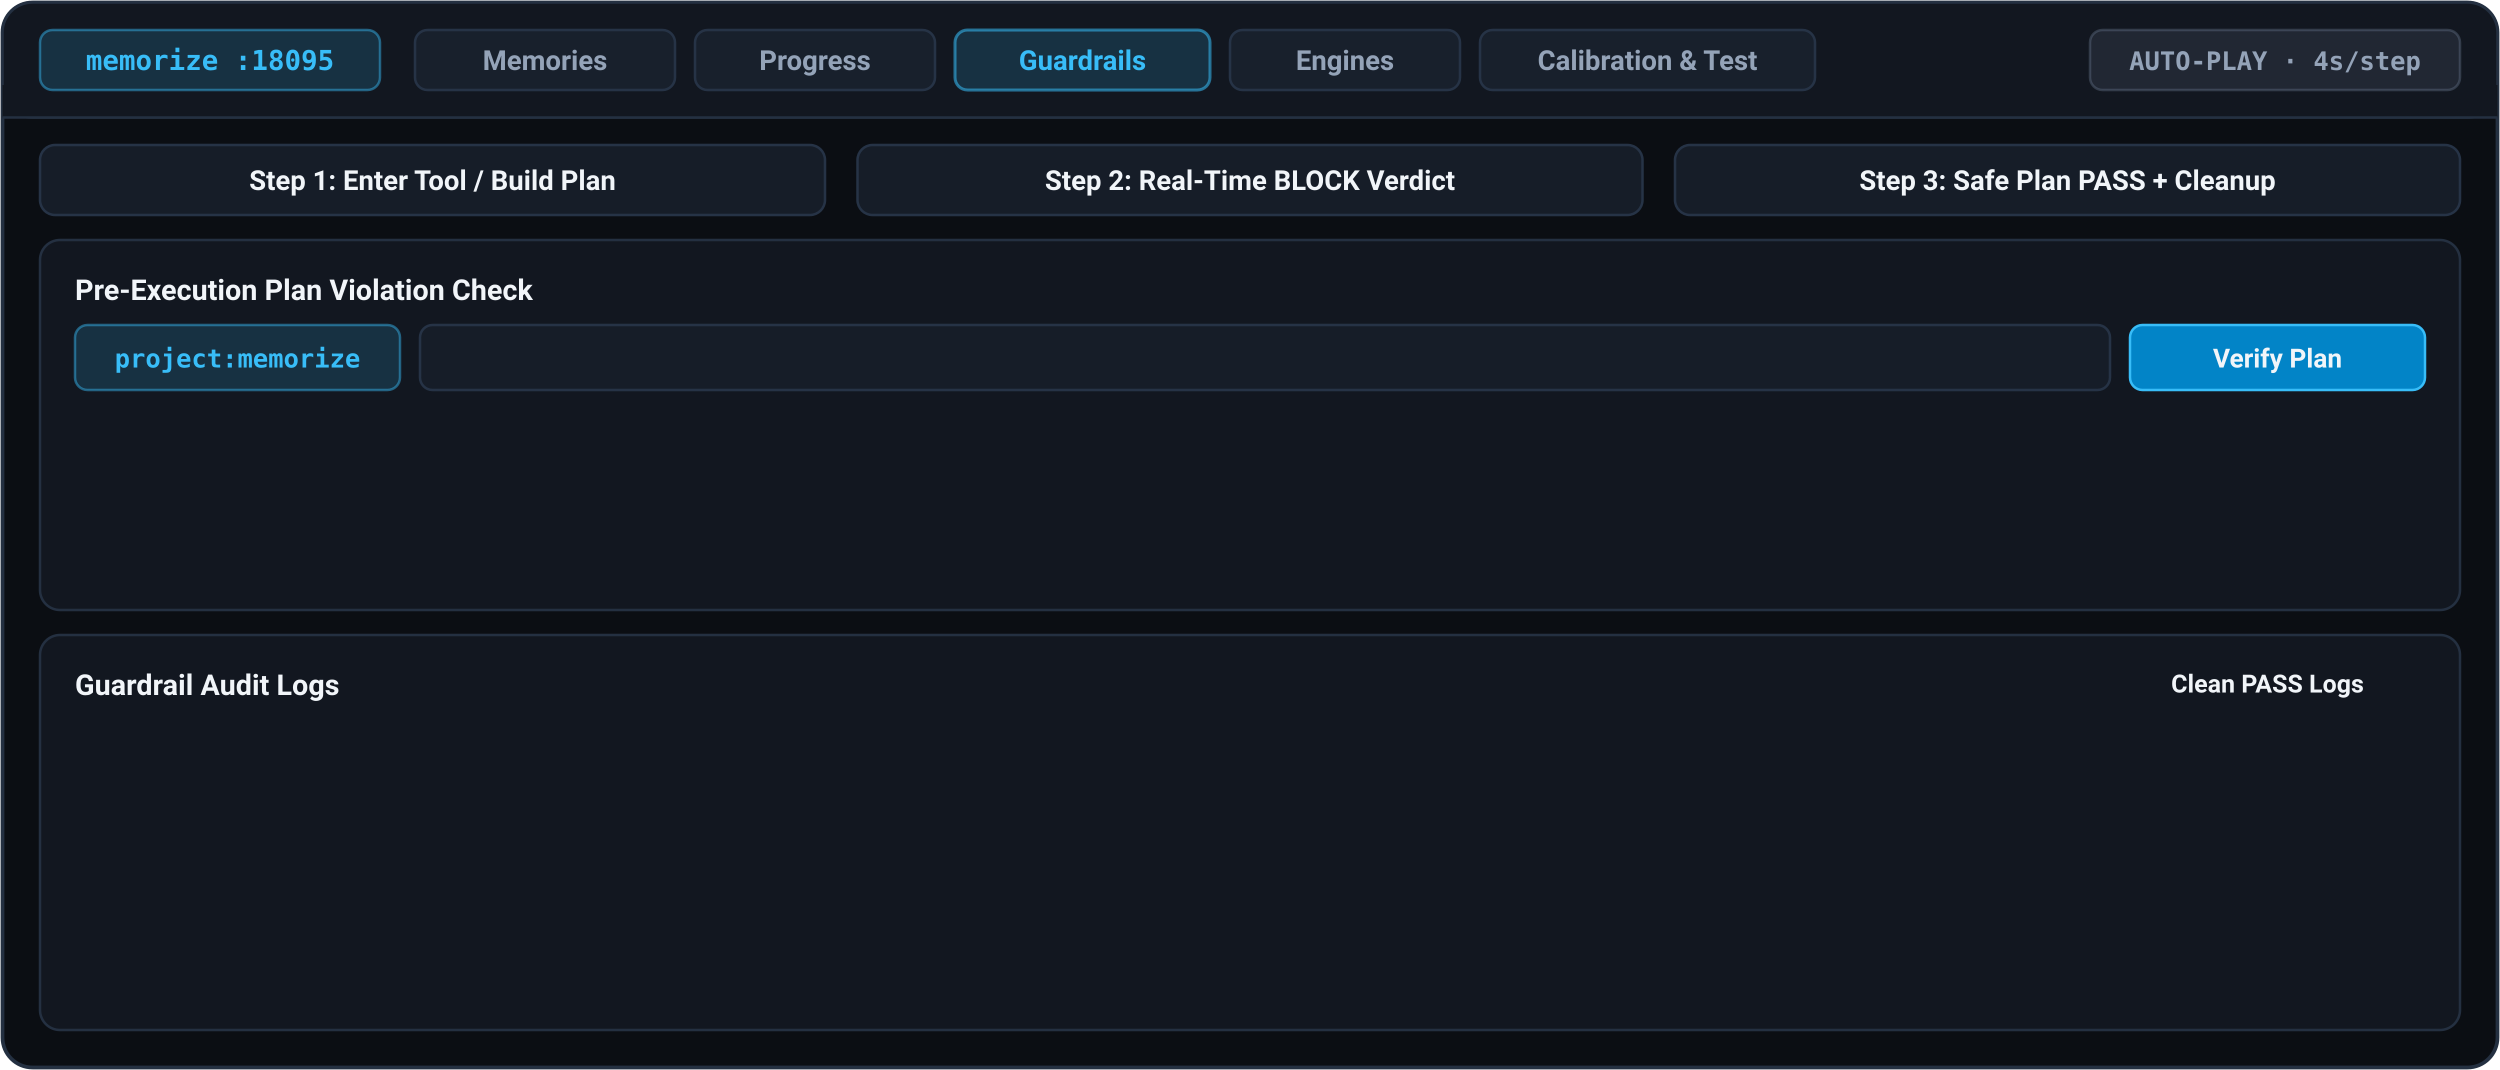
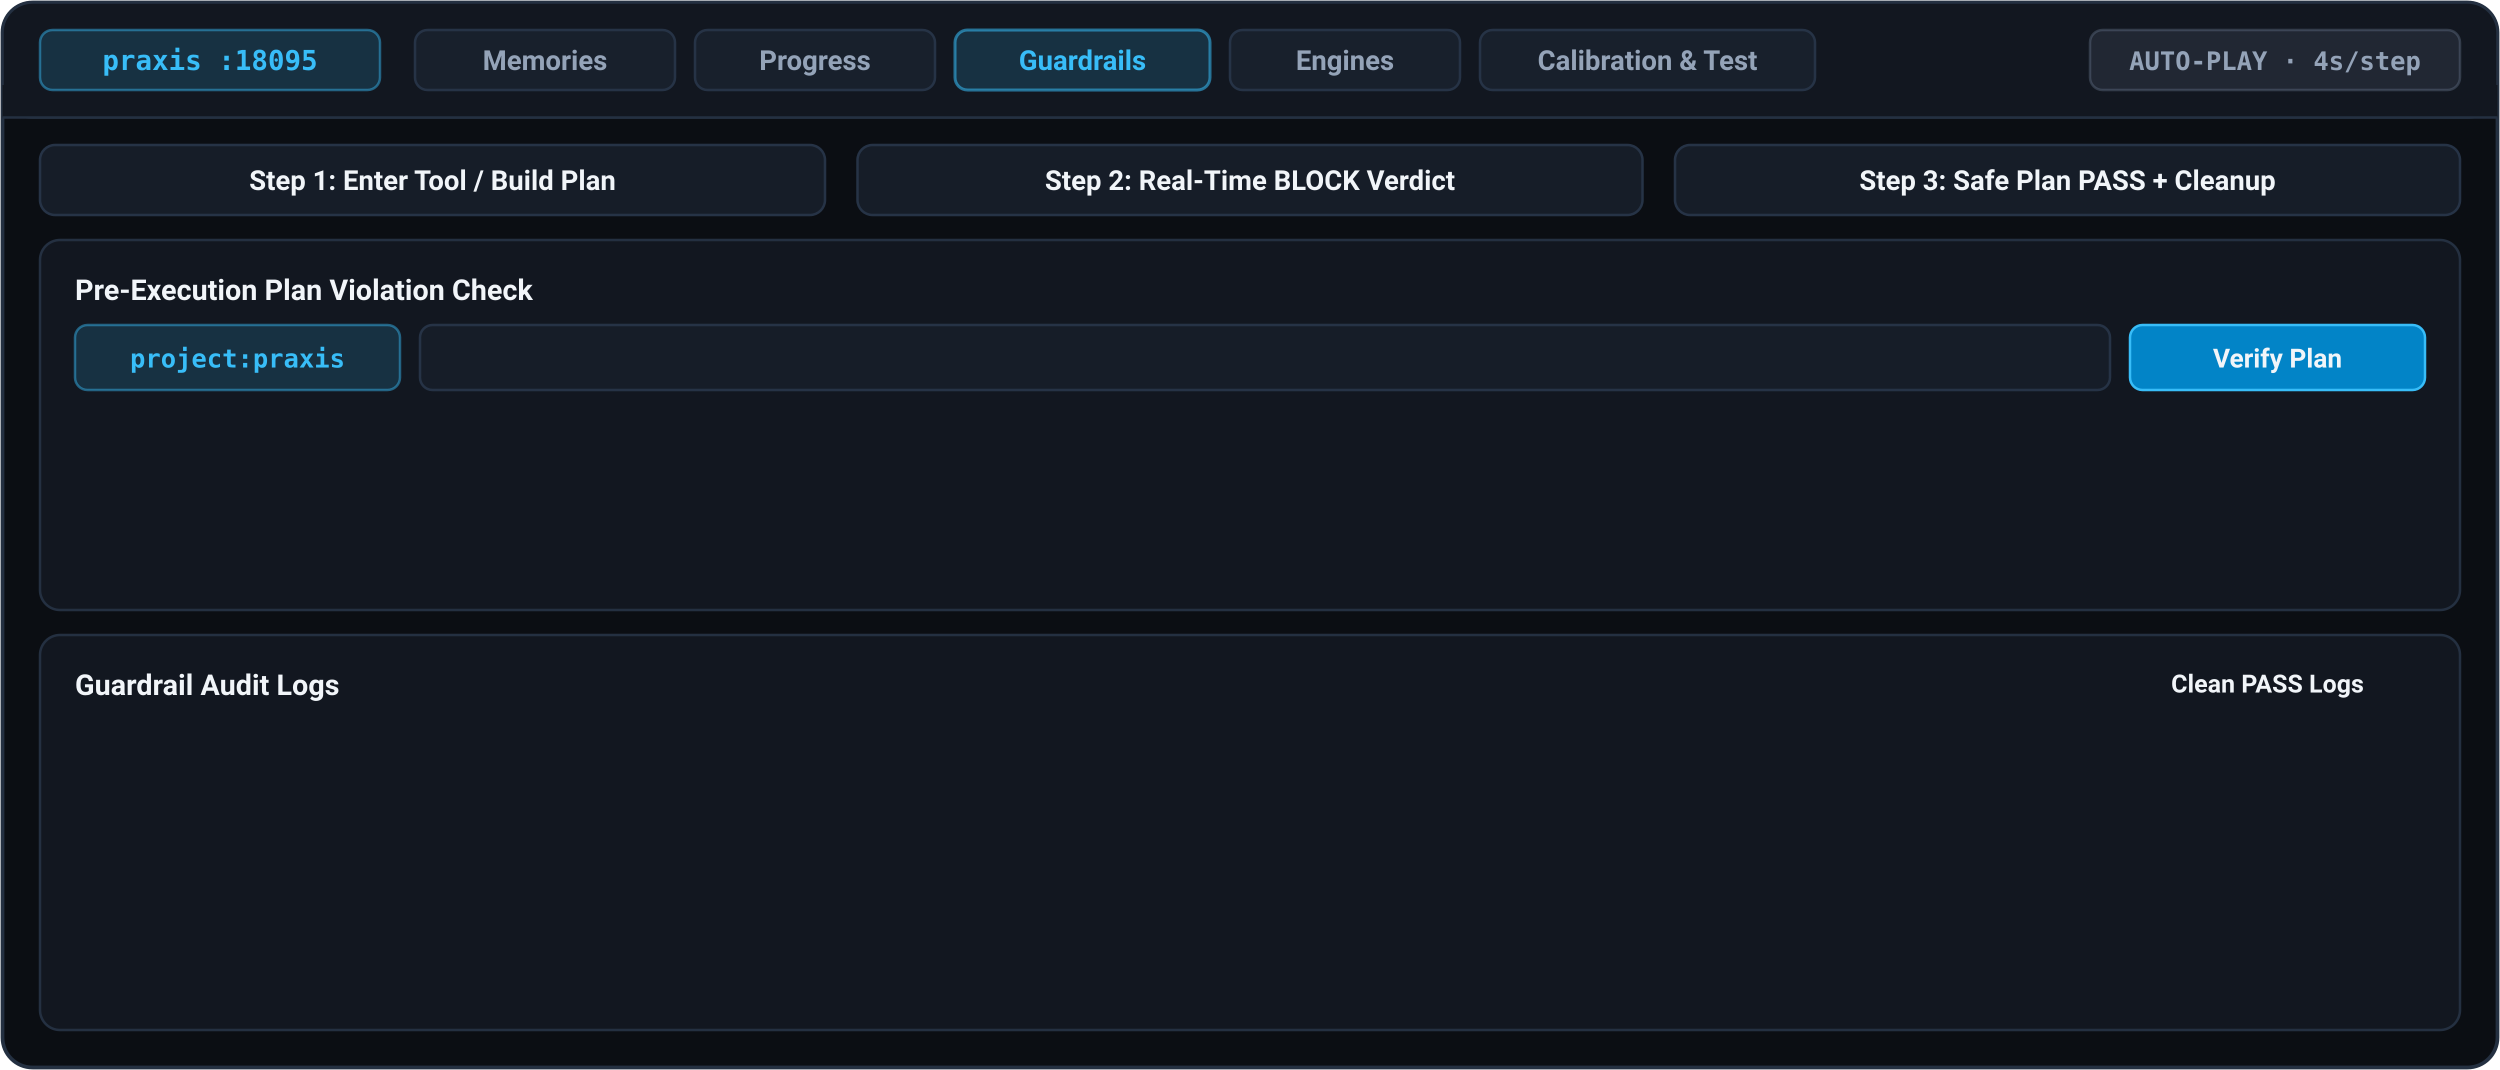
- <svg xmlns="http://www.w3.org/2000/svg" viewBox="0 0 1000 428" width="100%" height="100%" role="img" aria-label="Memorize Console Tab 3 Guardrails Simulation">
+ <svg xmlns="http://www.w3.org/2000/svg" viewBox="0 0 1000 428" width="100%" height="100%" role="img" aria-label="Praxis Console Tab 3 Guardrails Simulation">
  <style>
    .outer { fill: #0b0e13; stroke: #243041; stroke-width: 1.5; }
    .topbar { fill: #121720; stroke: #243041; stroke-width: 1; }
    .card { fill: #121720; stroke: #243041; stroke-width: 1; }
    .sub { fill: #161d28; stroke: #263346; stroke-width: 1; }
    .sub-hi { fill: rgba(56, 189, 248, 0.10); stroke: rgba(56, 189, 248, 0.45); stroke-width: 1.2; }
    .sub-ok { fill: rgba(16, 185, 129, 0.10); stroke: rgba(16, 185, 129, 0.45); stroke-width: 1.2; }
    .sub-warn { fill: rgba(245, 158, 11, 0.10); stroke: rgba(245, 158, 11, 0.45); stroke-width: 1.2; }
    .sub-err { fill: rgba(239, 68, 68, 0.10); stroke: rgba(239, 68, 68, 0.48); stroke-width: 1.2; }
    .pill-idle { fill: #18202c; stroke: #263346; stroke-width: 1; }
    .pill-act { fill: rgba(56, 189, 248, 0.16); stroke: rgba(56, 189, 248, 0.55); stroke-width: 1.2; }
    .b-ok { fill: rgba(16, 185, 129, 0.16); stroke: rgba(16, 185, 129, 0.45); stroke-width: 1; }
    .b-err { fill: rgba(239, 68, 68, 0.16); stroke: rgba(239, 68, 68, 0.45); stroke-width: 1; }
    .b-warn { fill: rgba(245, 158, 11, 0.16); stroke: rgba(245, 158, 11, 0.45); stroke-width: 1; }
    .b-info { fill: rgba(56, 189, 248, 0.16); stroke: rgba(56, 189, 248, 0.45); stroke-width: 1; }
    .b-mut { fill: rgba(100, 116, 139, 0.18); stroke: rgba(100, 116, 139, 0.4); stroke-width: 1; }
    .sans { font-family: -apple-system, BlinkMacSystemFont, "Segoe UI", "Apple SD Gothic Neo", "Noto Sans KR", "Malgun Gothic", Roboto, sans-serif; }
    .mono { font-family: "JetBrains Mono", "SF Mono", Menlo, Consolas, monospace; }
    .t-pri { fill: #f1f5f9; }
    .t-sec { fill: #94a3b8; }
    .t-mut { fill: #64748b; }
    .t-acc { fill: #38bdf8; }
    .t-ok { fill: #34d399; }
    .t-warn { fill: #fbbf24; }
    .t-err { fill: #f87171; }
    .btn-pri { fill: #0284c7; stroke: #38bdf8; stroke-width: 1; }

    /* 12s loop across 3 frames (4s per frame) */
    .f1, .f2, .f3 { opacity: 0; }
    .f1 { animation: loop1 12s infinite; }
    .f2 { animation: loop2 12s infinite; }
    .f3 { animation: loop3 12s infinite; }
    @keyframes loop1 { 0%, 31% { opacity: 1; } 34%, 100% { opacity: 0; } }
    @keyframes loop2 { 0%, 32% { opacity: 0; } 34%, 65% { opacity: 1; } 68%, 100% { opacity: 0; } }
    @keyframes loop3 { 0%, 66% { opacity: 0; } 68%, 98% { opacity: 1; } 100% { opacity: 0; } }
  </style>
  <rect class="outer" x="1" y="1" width="998" height="426" rx="12" />
  <rect class="topbar" x="1" y="1" width="998" height="46" rx="12" />
  <rect x="1" y="34" width="998" height="13" fill="#121720" />
  <line x1="1" y1="47" x2="999" y2="47" stroke="#243041" stroke-width="1" />
  <rect class="b-info" x="16" y="12" width="136" height="24" rx="5" />
-   <text x="84" y="28" text-anchor="middle" class="mono t-acc" font-size="11" font-weight="700">memorize :18095</text>
+   <text x="84" y="28" text-anchor="middle" class="mono t-acc" font-size="11" font-weight="700">praxis :18095</text>
  <rect class="pill-idle" x="166" y="12" width="104" height="24" rx="5" />
  <text x="218.0" y="28" text-anchor="middle" class="sans t-sec" font-size="11" font-weight="600">Memories</text>
  <rect class="pill-idle" x="278" y="12" width="96" height="24" rx="5" />
  <text x="326.0" y="28" text-anchor="middle" class="sans t-sec" font-size="11" font-weight="600">Progress</text>
  <rect class="pill-act" x="382" y="12" width="102" height="24" rx="5" />
  <text x="433.0" y="28" text-anchor="middle" class="sans t-acc" font-size="11" font-weight="700">Guardrails</text>
  <rect class="pill-idle" x="492" y="12" width="92" height="24" rx="5" />
  <text x="538.0" y="28" text-anchor="middle" class="sans t-sec" font-size="11" font-weight="600">Engines</text>
  <rect class="pill-idle" x="592" y="12" width="134" height="24" rx="5" />
  <text x="659.0" y="28" text-anchor="middle" class="sans t-sec" font-size="11" font-weight="600">Calibration &amp; Test</text>
  <rect class="b-mut" x="836" y="12" width="148" height="24" rx="5" />
  <text x="910" y="28" text-anchor="middle" class="mono t-sec" font-size="10.2" font-weight="600">AUTO-PLAY · 4s/step</text>
  <rect class="sub" x="16" y="58" width="314" height="28" rx="6" />
  <g class="f1">
    <rect class="sub-hi" x="16" y="58" width="314" height="28" rx="6" />
  </g>
  <text x="173" y="76" text-anchor="middle" class="sans t-pri" font-size="11" font-weight="600">Step 1: Enter Tool / Build Plan</text>
  <rect class="sub" x="343" y="58" width="314" height="28" rx="6" />
  <g class="f2">
    <rect class="sub-hi" x="343" y="58" width="314" height="28" rx="6" />
  </g>
  <text x="500" y="76" text-anchor="middle" class="sans t-pri" font-size="11" font-weight="600">Step 2: Real-Time BLOCK Verdict</text>
  <rect class="sub" x="670" y="58" width="314" height="28" rx="6" />
  <g class="f3">
    <rect class="sub-hi" x="670" y="58" width="314" height="28" rx="6" />
  </g>
  <text x="827" y="76" text-anchor="middle" class="sans t-pri" font-size="11" font-weight="600">Step 3: Safe Plan PASS + Cleanup</text>
  <rect class="card" x="16" y="96" width="968" height="148" rx="8" />
  <text x="30" y="120" class="sans t-pri" font-size="11.5" font-weight="700">Pre-Execution Plan Violation Check</text>
  <rect class="b-info" x="30" y="130" width="130" height="26" rx="5" />
-   <text x="95" y="147" text-anchor="middle" class="mono t-acc" font-size="10.2" font-weight="700">project:memorize</text>
+   <text x="95" y="147" text-anchor="middle" class="mono t-acc" font-size="10.2" font-weight="700">project:praxis</text>
  <rect class="sub" x="168" y="130" width="676" height="26" rx="5" />
-   <text x="180" y="147" class="mono t-pri f1" font-size="10.8">Run CGO_ENABLED=1 go build ./cmd/memorize</text>
-   <text x="180" y="147" class="mono t-err f2" font-size="10.8">Run CGO_ENABLED=1 go build ./cmd/memorize</text>
-   <text x="180" y="147" class="mono t-ok f3" font-size="10.8">Run CGO_ENABLED=0 go build -trimpath ./cmd/memorize</text>
+   <text x="180" y="147" class="mono t-pri f1" font-size="10.8">Run CGO_ENABLED=1 go build ./cmd/praxis</text>
+   <text x="180" y="147" class="mono t-err f2" font-size="10.8">Run CGO_ENABLED=1 go build ./cmd/praxis</text>
+   <text x="180" y="147" class="mono t-ok f3" font-size="10.8">Run CGO_ENABLED=0 go build -trimpath ./cmd/praxis</text>
  <rect class="btn-pri" x="852" y="130" width="118" height="26" rx="5" />
  <text x="911" y="147" text-anchor="middle" class="sans t-pri" font-size="10.5" font-weight="700">Verify Plan</text>
  <g class="f1">
    <rect class="sub" x="30" y="166" width="940" height="64" rx="6" />
    <text x="44" y="202" class="sans t-sec" font-size="11">Enter a proposed command or edit plan to test against active rules.</text>
  </g>
  <g class="f2">
    <rect class="sub-err" x="30" y="166" width="940" height="64" rx="6" />
    <rect class="b-err" x="44" y="180" width="68" height="20" rx="4" />
    <text x="78" y="194" text-anchor="middle" class="mono t-err" font-size="10" font-weight="700">BLOCK</text>
    <text x="124" y="194" class="sans t-err" font-size="11.5" font-weight="700">BLOCKED (prob: 96%) — Violates [#1 PINNED] Never use CGO in Go binaries</text>
  </g>
  <g class="f3">
    <rect class="sub-ok" x="30" y="166" width="940" height="64" rx="6" />
    <rect class="b-ok" x="44" y="180" width="68" height="20" rx="4" />
    <text x="78" y="194" text-anchor="middle" class="mono t-ok" font-size="10" font-weight="700">PASS</text>
    <text x="124" y="194" class="sans t-ok" font-size="11.5" font-weight="700">PASS (0 violations across 14 active rules)</text>
  </g>
  <rect class="card" x="16" y="254" width="968" height="158" rx="8" />
  <text x="30" y="278" class="sans t-pri" font-size="11.5" font-weight="700">Guardrail Audit Logs</text>
  <rect class="pill-idle f1" x="844" y="262" width="126" height="22" rx="4" />
  <rect class="pill-idle f2" x="844" y="262" width="126" height="22" rx="4" />
  <rect class="pill-act f3" x="844" y="262" width="126" height="22" rx="4" />
  <text x="907" y="277" text-anchor="middle" class="sans t-pri" font-size="10" font-weight="600">Clean PASS Logs</text>
  <g class="f1">
    <rect class="sub-err" x="30" y="294" width="940" height="44" rx="6" />
    <text x="44" y="320" class="mono t-err" font-size="11" font-weight="700">BLOCKED · git-precommit · Violated #1 (CGO)</text>
    <rect class="sub" x="30" y="346" width="940" height="44" rx="6" />
    <text x="44" y="372" class="mono t-ok" font-size="11">PASS · stop · Edit(README.md)</text>
  </g>
  <g class="f2">
    <rect class="sub-err" x="30" y="294" width="940" height="44" rx="6" />
    <rect class="b-err" x="44" y="307" width="46" height="18" rx="4" />
    <text x="67" y="320" text-anchor="middle" class="mono t-err" font-size="9.5" font-weight="700">NEW</text>
    <text x="100" y="320" class="mono t-err" font-size="11" font-weight="700">BLOCKED · verify · Violated #1 Never use CGO (96%)</text>
    <rect class="sub" x="30" y="346" width="940" height="44" rx="6" />
    <text x="44" y="372" class="mono t-sec" font-size="11">BLOCKED · git-precommit · Violated #1 (CGO)</text>
  </g>
  <g class="f3">
    <rect class="sub-ok" x="30" y="294" width="940" height="44" rx="6" />
    <text x="44" y="320" class="mono t-ok" font-size="11" font-weight="700">PASS · verify · Compliant CGO_ENABLED=0 build</text>
    <rect class="sub-err" x="30" y="346" width="940" height="44" rx="6" />
    <text x="44" y="372" class="mono t-err" font-size="11">BLOCKED · verify · Violated #1 Never use CGO (96%)</text>
  </g>
</svg>
